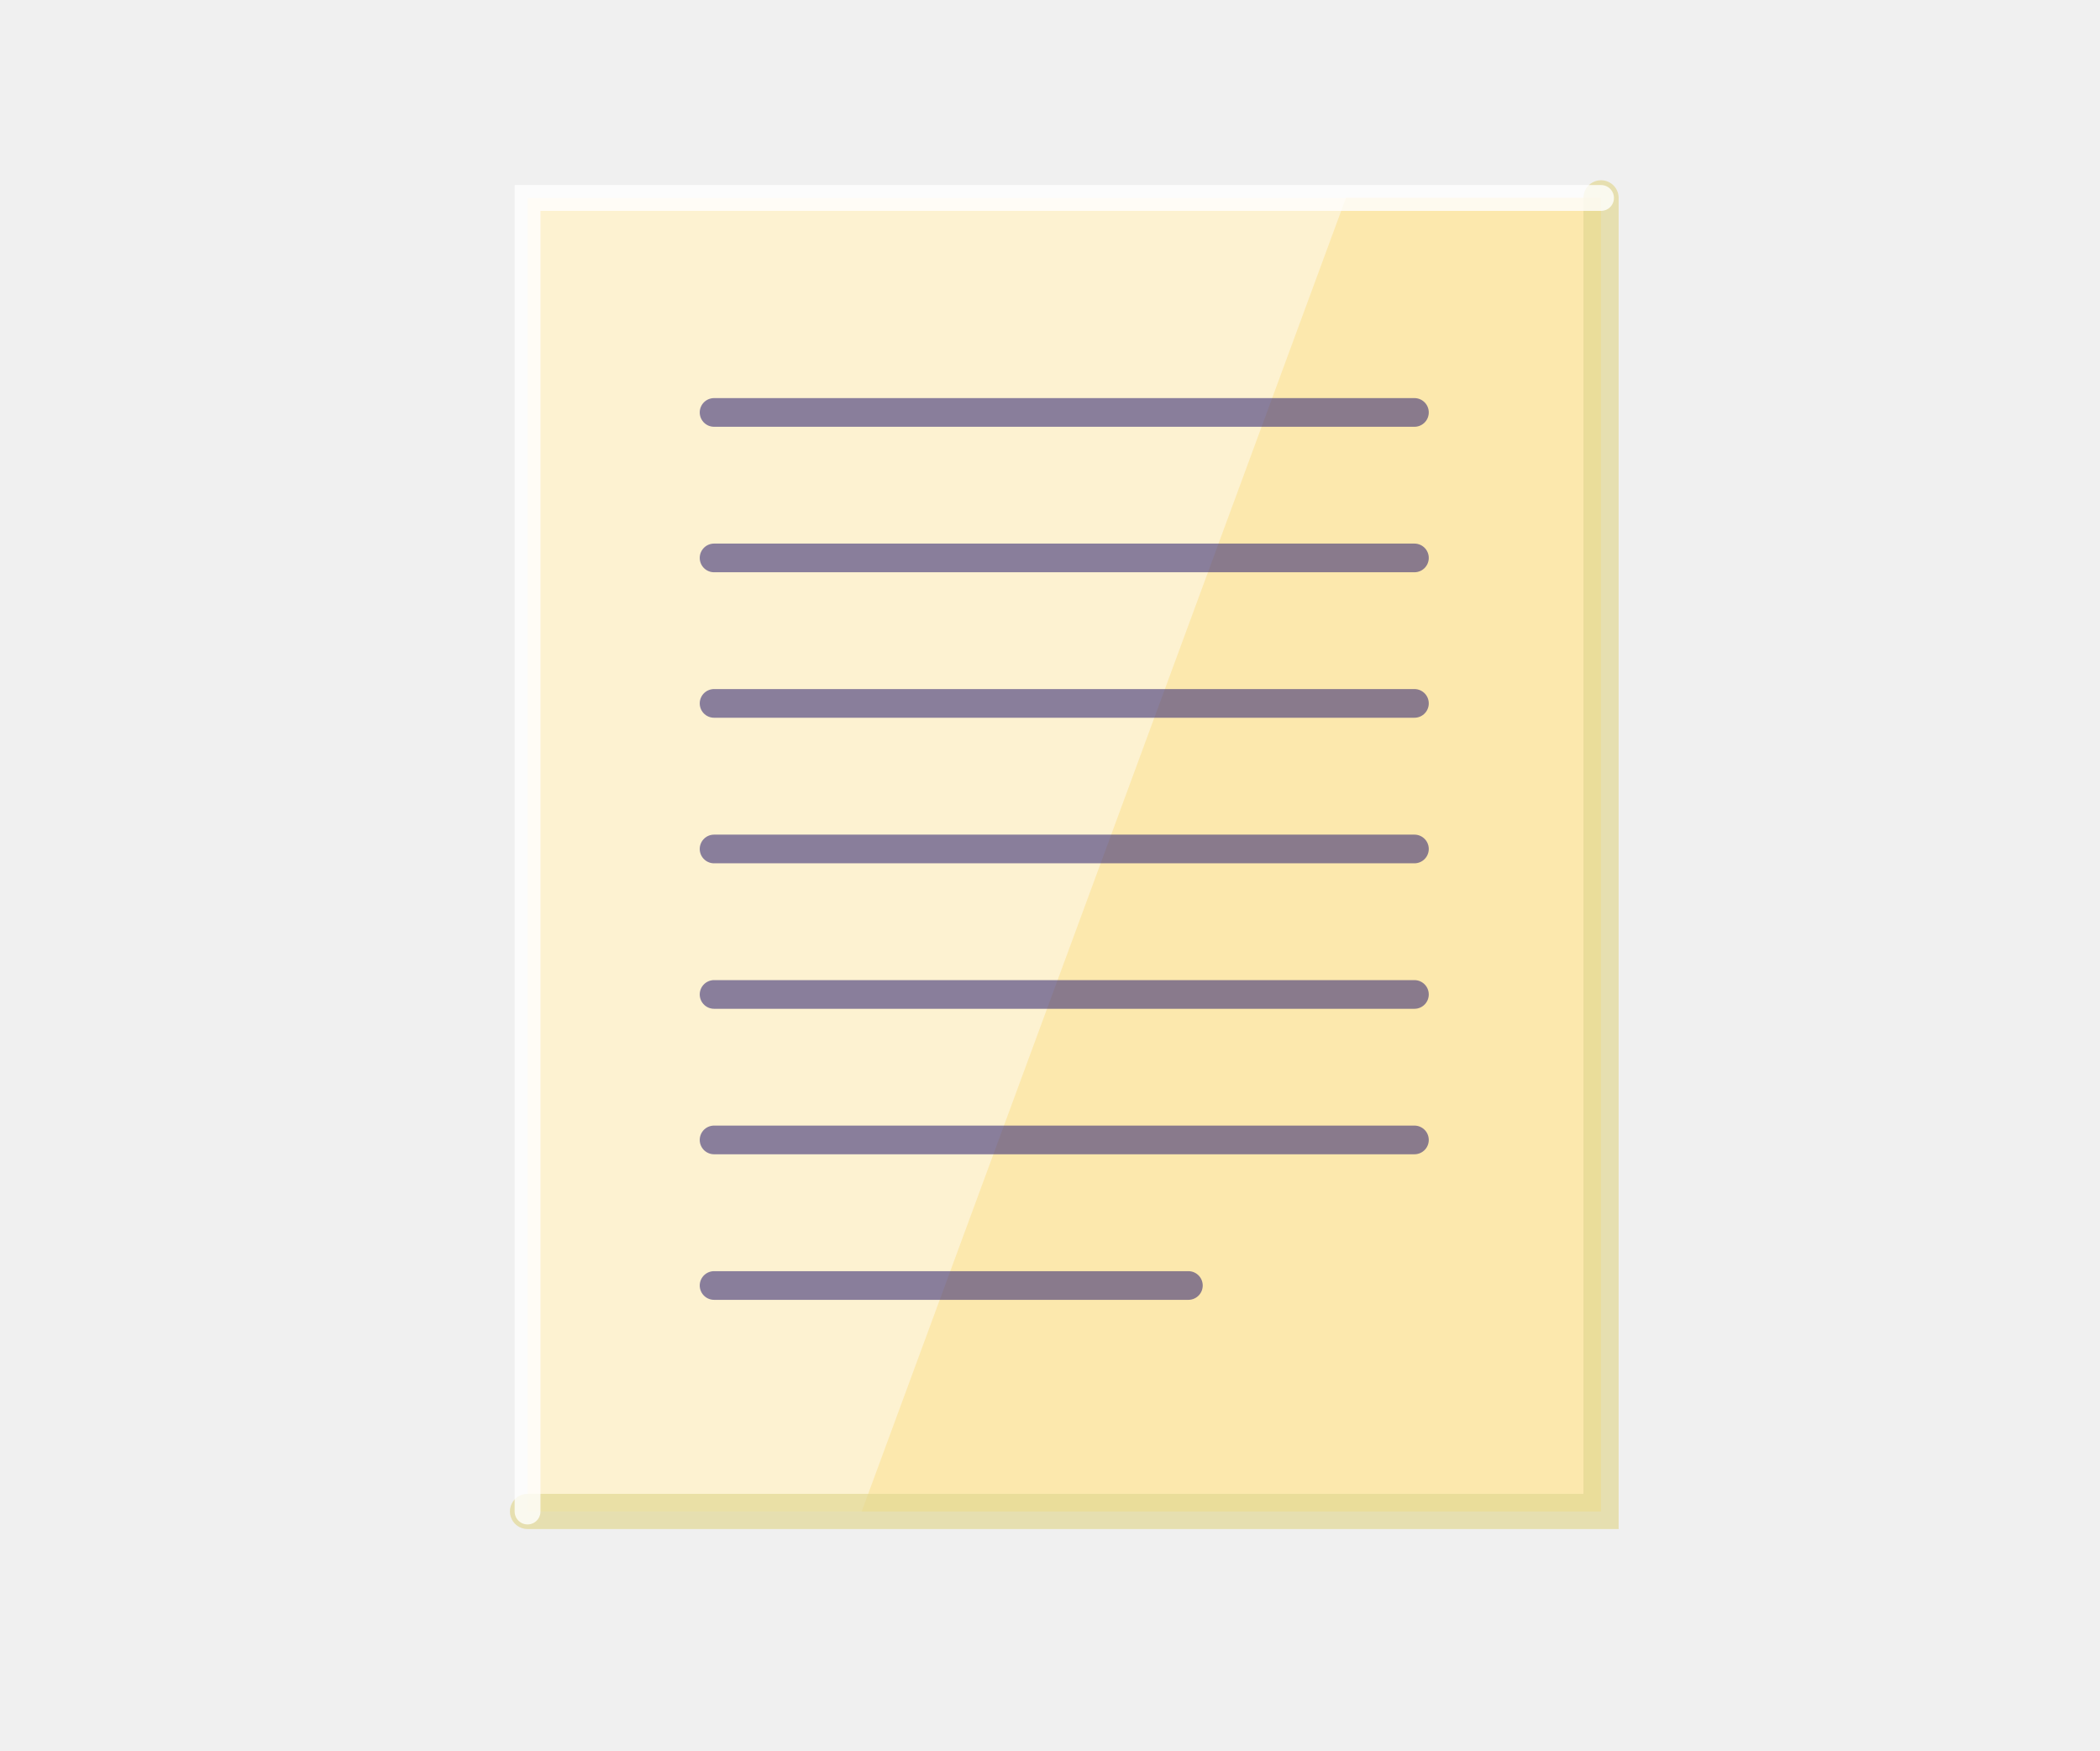
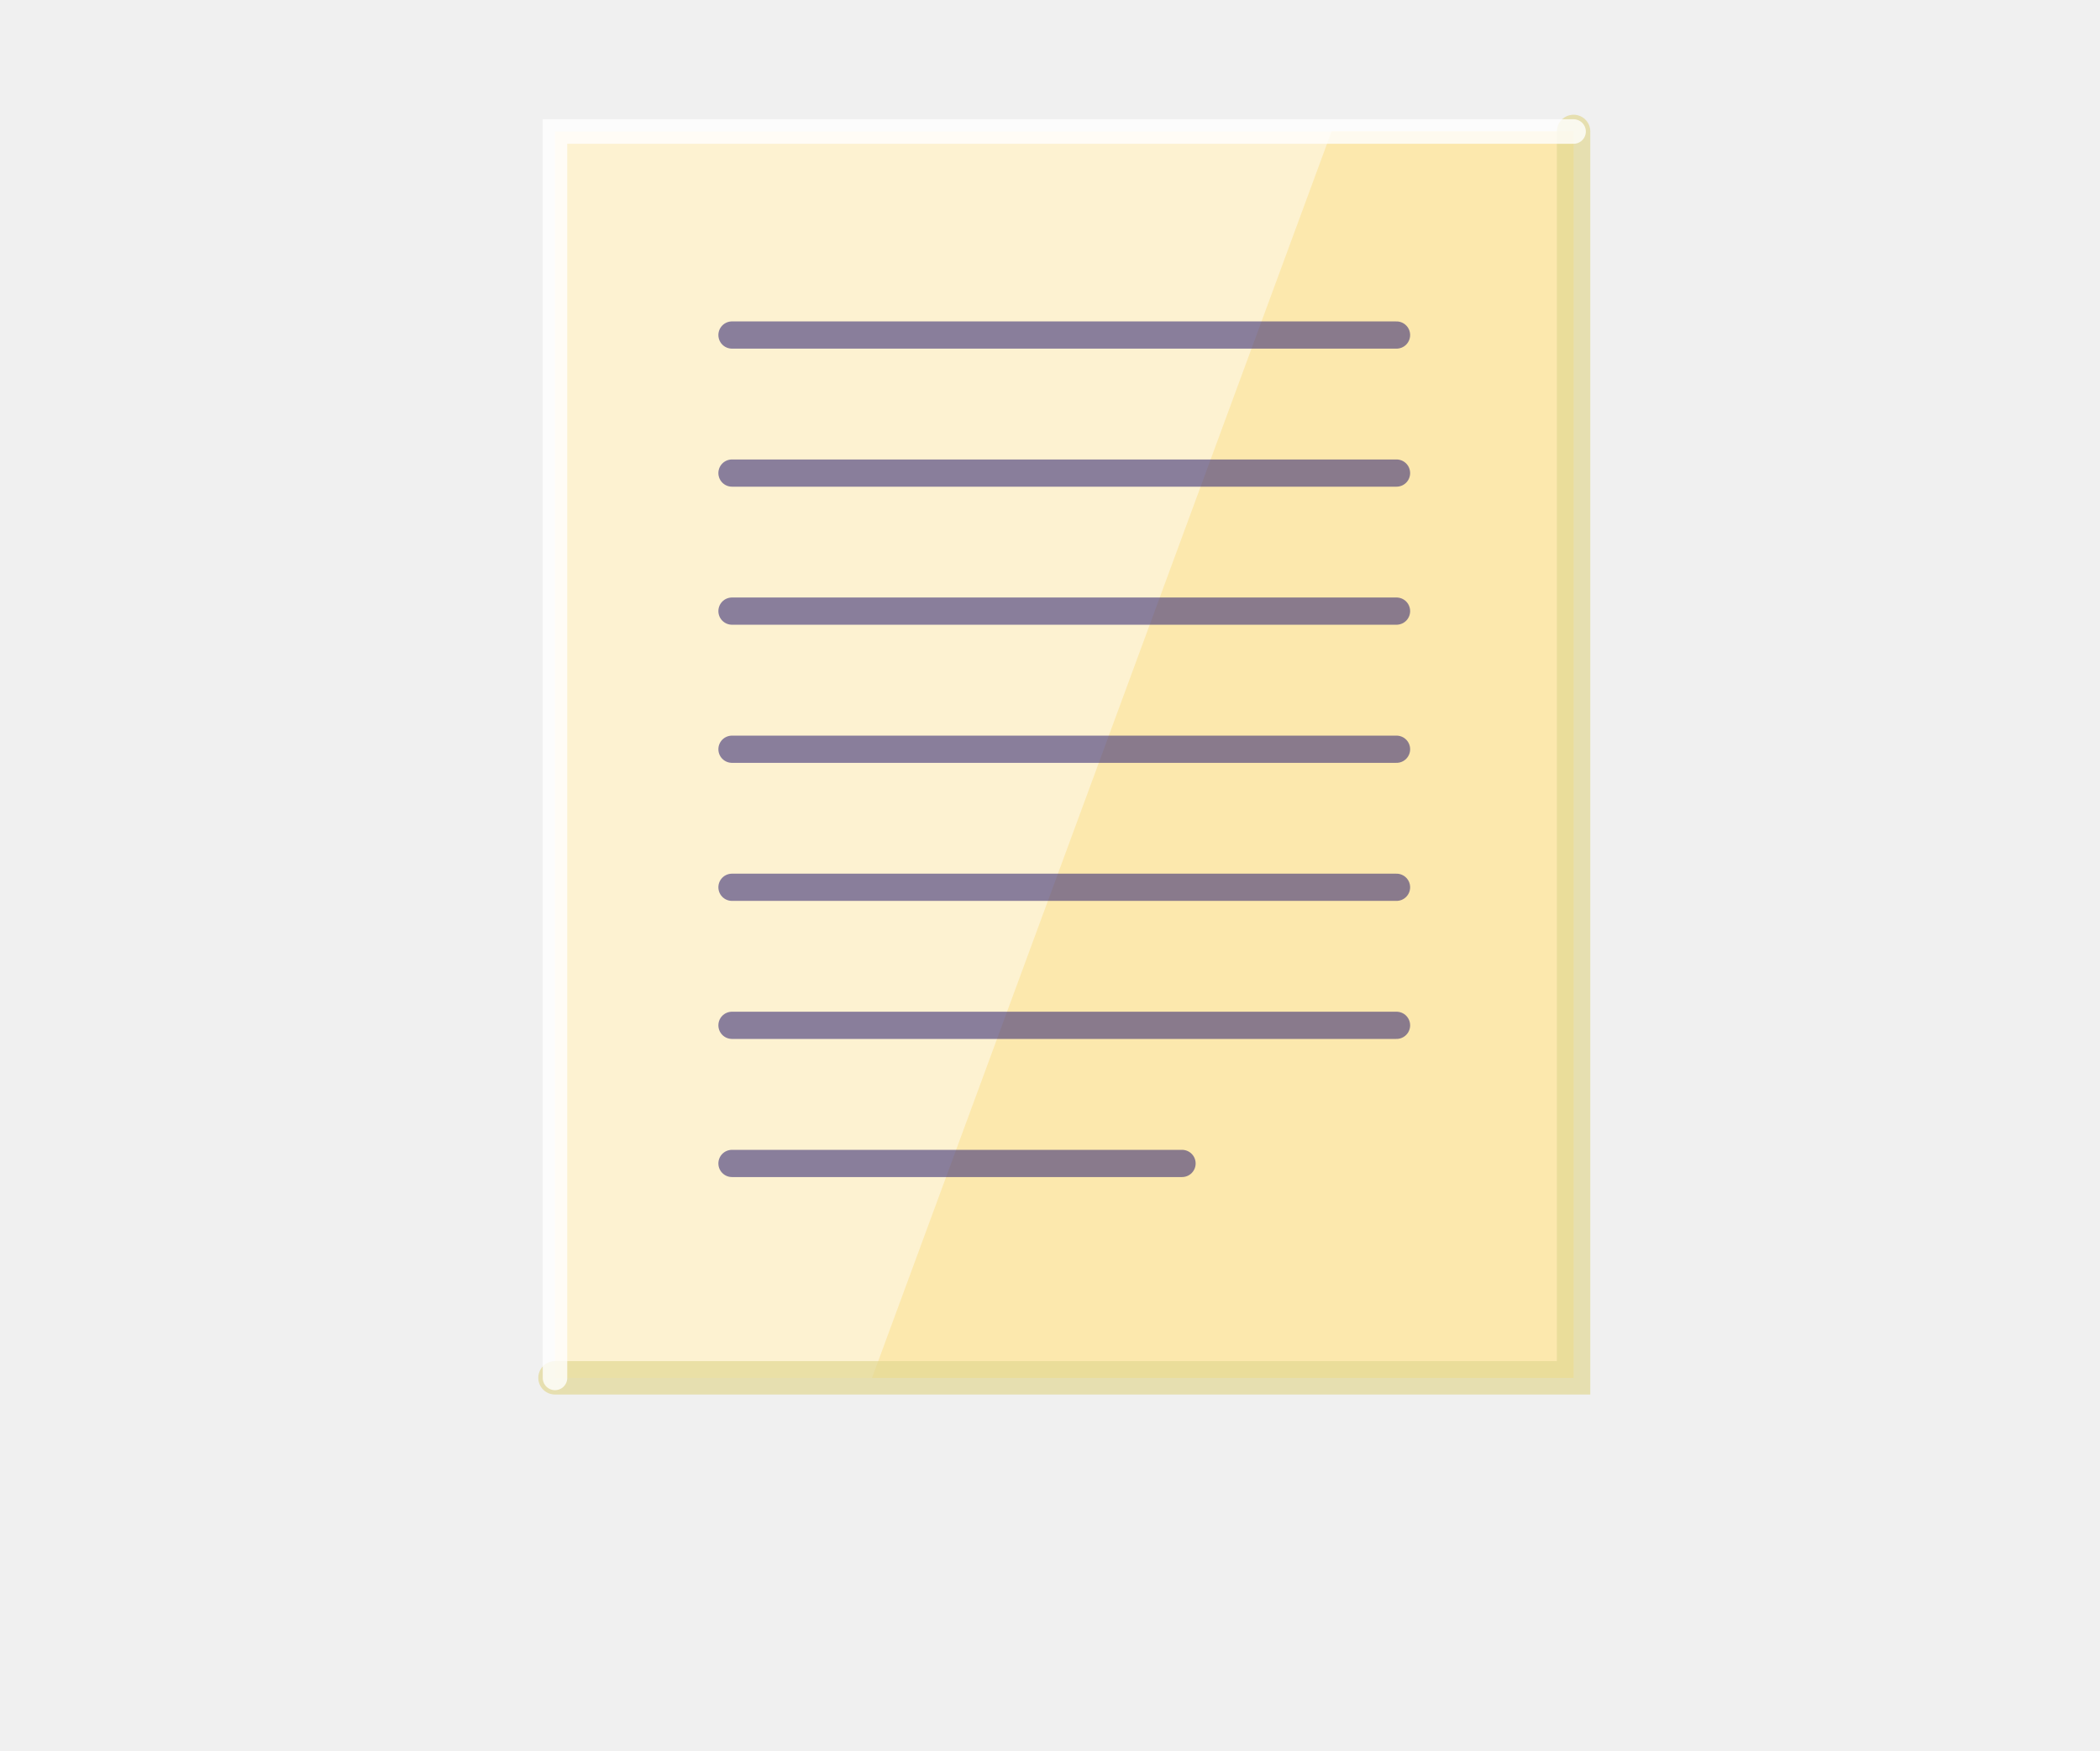
<svg xmlns="http://www.w3.org/2000/svg" width="84" height="70" viewBox="0 0 22.225 18.521" version="1.1" id="svg2787" xml:space="preserve">
  <defs id="defs2784">
    <mask maskUnits="userSpaceOnUse" id="mask10222">
      <circle style="fill:#ffffff;fill-opacity:1;fill-rule:evenodd;stroke-width:0.224" id="circle10224" cx="13.229" cy="14.817" r="11" />
    </mask>
  </defs>
  <g id="layer1">
    <g id="g1" transform="translate(44.69143,5.798571)">
      <rect style="fill:#e1b225;fill-opacity:1;stroke:#fff7f7;stroke-width:0" id="rect1" width="15.25" height="11.678" x="3.474" y="4.489" ry="1.6" />
      <rect style="fill:#e1b225;fill-opacity:1;stroke:#fff7f7;stroke-width:0" id="rect1-8" width="5.492" height="6.079" x="3.474" y="3.361" ry="0.833" />
      <rect style="fill:#f9f9f9;fill-opacity:1;stroke:#fff7f7;stroke-width:0" id="rect2" width="14.184" height="10.131" x="4.249" y="5.555" ry="1.12" />
      <rect style="fill:#f7c326;fill-opacity:1;stroke:#fff7f7;stroke-width:0" id="rect1-0" width="15.25" height="10.01" x="7.312" y="6.675" ry="1.371" transform="matrix(1,0,-0.2450416,0.9695126,0,0)" />
    </g>
    <rect style="fill:#f7c326;fill-opacity:1;stroke:#fff7f7;stroke-width:0" id="rect1-0-6" width="15.25" height="10.345" x="4.085" y="22.02" ry="1.417" />
-     <g id="g3" transform="translate(-0.5291667,-1.058333)">
+     <g id="g3" transform="matrix(0.948865,0,0,0.948865,0.07384609,-1.600115)">
      <g id="g2" transform="matrix(0.9113724,0,0,0.9113724,1.045148,1.377561)">
        <rect style="fill:#fdf2d1;fill-opacity:1;stroke:#fff7f7;stroke-width:0" id="rect1-0-6-7" width="15.25" height="12.466" x="-17.198" y="5.56" ry="0" transform="rotate(-90)" />
        <path id="rect1-0-6-7-7" style="fill:#fce8ad;fill-opacity:1;stroke:#fff7f7;stroke-width:0" d="M 9.44,17.198 15.064,1.947 h 2.961 V 17.198 Z" />
        <path style="fill:none;fill-opacity:1;stroke:#332973;stroke-width:0.333;stroke-linecap:round;stroke-dasharray:none;stroke-opacity:0.574" d="M 7.726,12.884 H 15.859" id="path1" />
        <path style="fill:none;fill-opacity:1;stroke:#332973;stroke-width:0.333;stroke-linecap:round;stroke-dasharray:none;stroke-opacity:0.574" d="M 7.726,4.438 H 15.859" id="path1-8" />
        <path style="fill:none;fill-opacity:1;stroke:#332973;stroke-width:0.333;stroke-linecap:round;stroke-dasharray:none;stroke-opacity:0.574" d="M 7.726,6.127 H 15.859" id="path1-1" />
        <path style="fill:none;fill-opacity:1;stroke:#332973;stroke-width:0.333;stroke-linecap:round;stroke-dasharray:none;stroke-opacity:0.574" d="M 7.726,7.816 H 15.859" id="path1-5" />
        <path style="fill:none;fill-opacity:1;stroke:#332973;stroke-width:0.333;stroke-linecap:round;stroke-dasharray:none;stroke-opacity:0.574" d="M 7.726,9.506 H 15.859" id="path1-7" />
        <path style="fill:none;fill-opacity:1;stroke:#332973;stroke-width:0.333;stroke-linecap:round;stroke-dasharray:none;stroke-opacity:0.574" d="M 7.726,11.195 H 15.859" id="path1-0" />
        <path style="fill:none;fill-opacity:1;stroke:#332973;stroke-width:0.333;stroke-linecap:round;stroke-dasharray:none;stroke-opacity:0.574" d="M 7.726,14.574 H 13.234" id="path1-76" />
        <path style="fill:none;fill-opacity:1;stroke:#e1d892;stroke-width:0.409;stroke-linecap:round;stroke-dasharray:none;stroke-opacity:0.673" d="m 18.026,1.947 c 0,0 0,15.25 0,15.25 H 5.56" id="path2" />
        <path style="fill:none;fill-opacity:1;stroke:#ffffff;stroke-width:0.3;stroke-linecap:round;stroke-dasharray:none;stroke-opacity:0.797" d="m 5.56,17.198 c 0,0 0,-15.25 0,-15.25 H 18.026" id="path2-1" />
      </g>
    </g>
  </g>
</svg>
